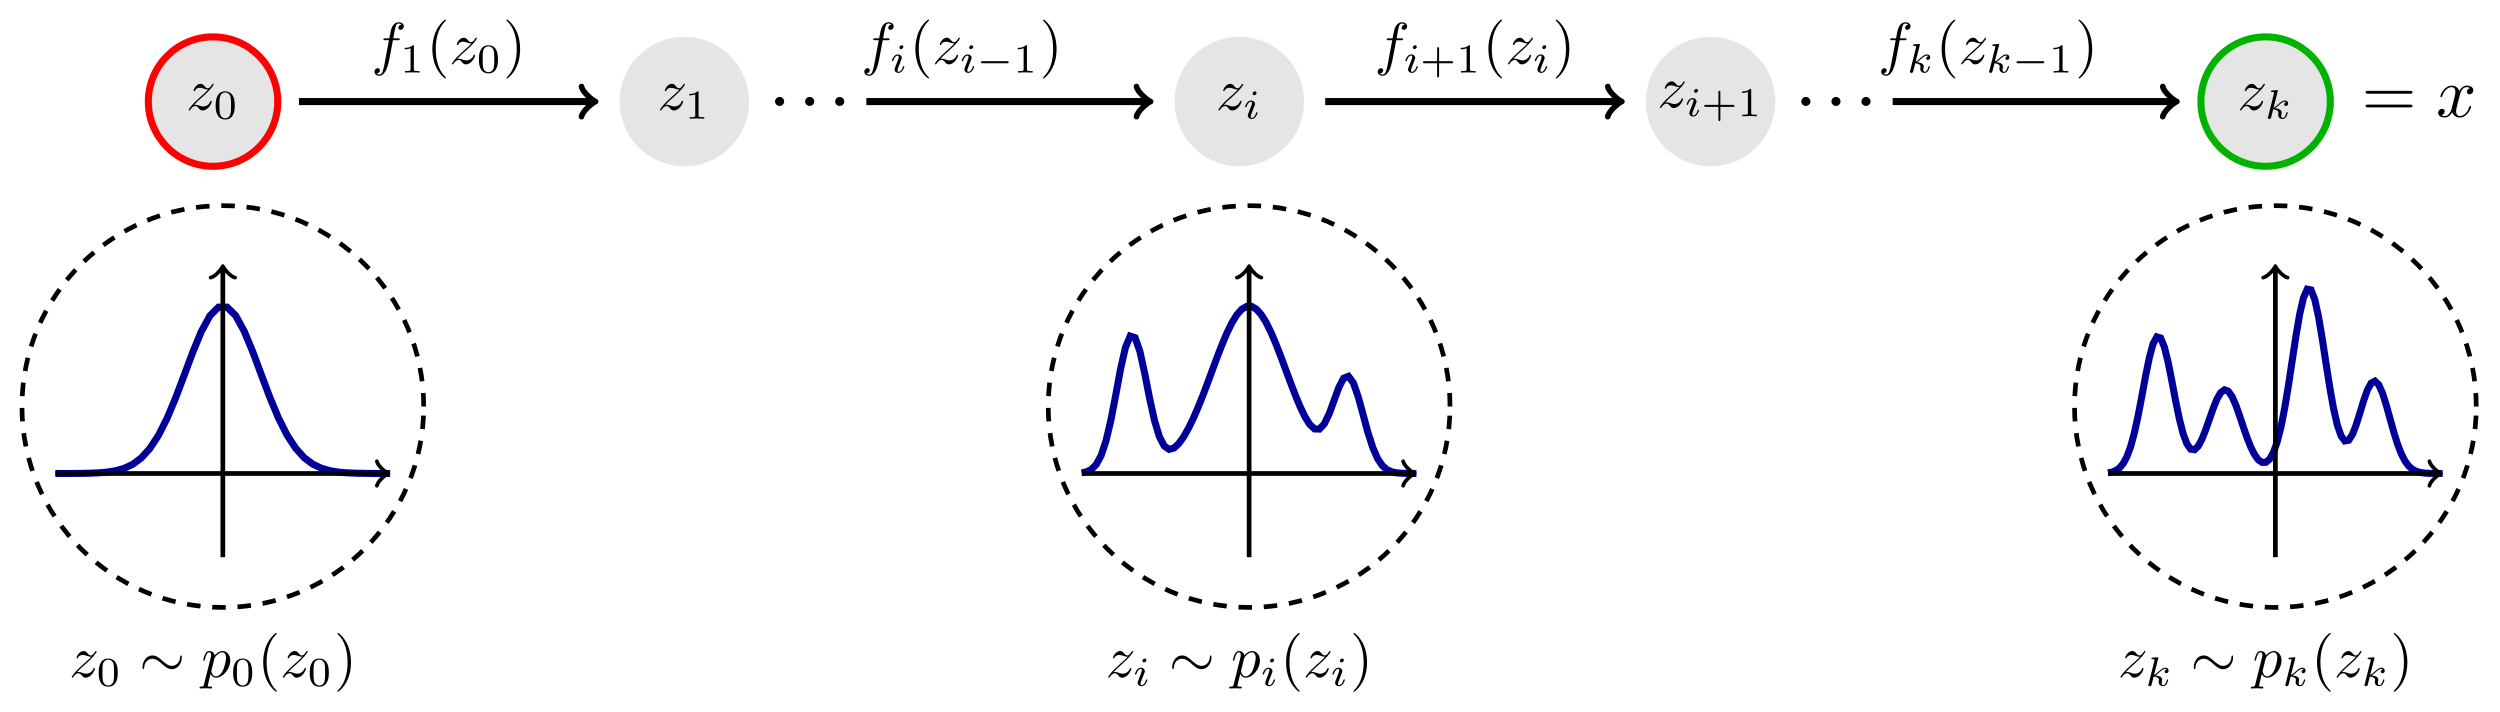
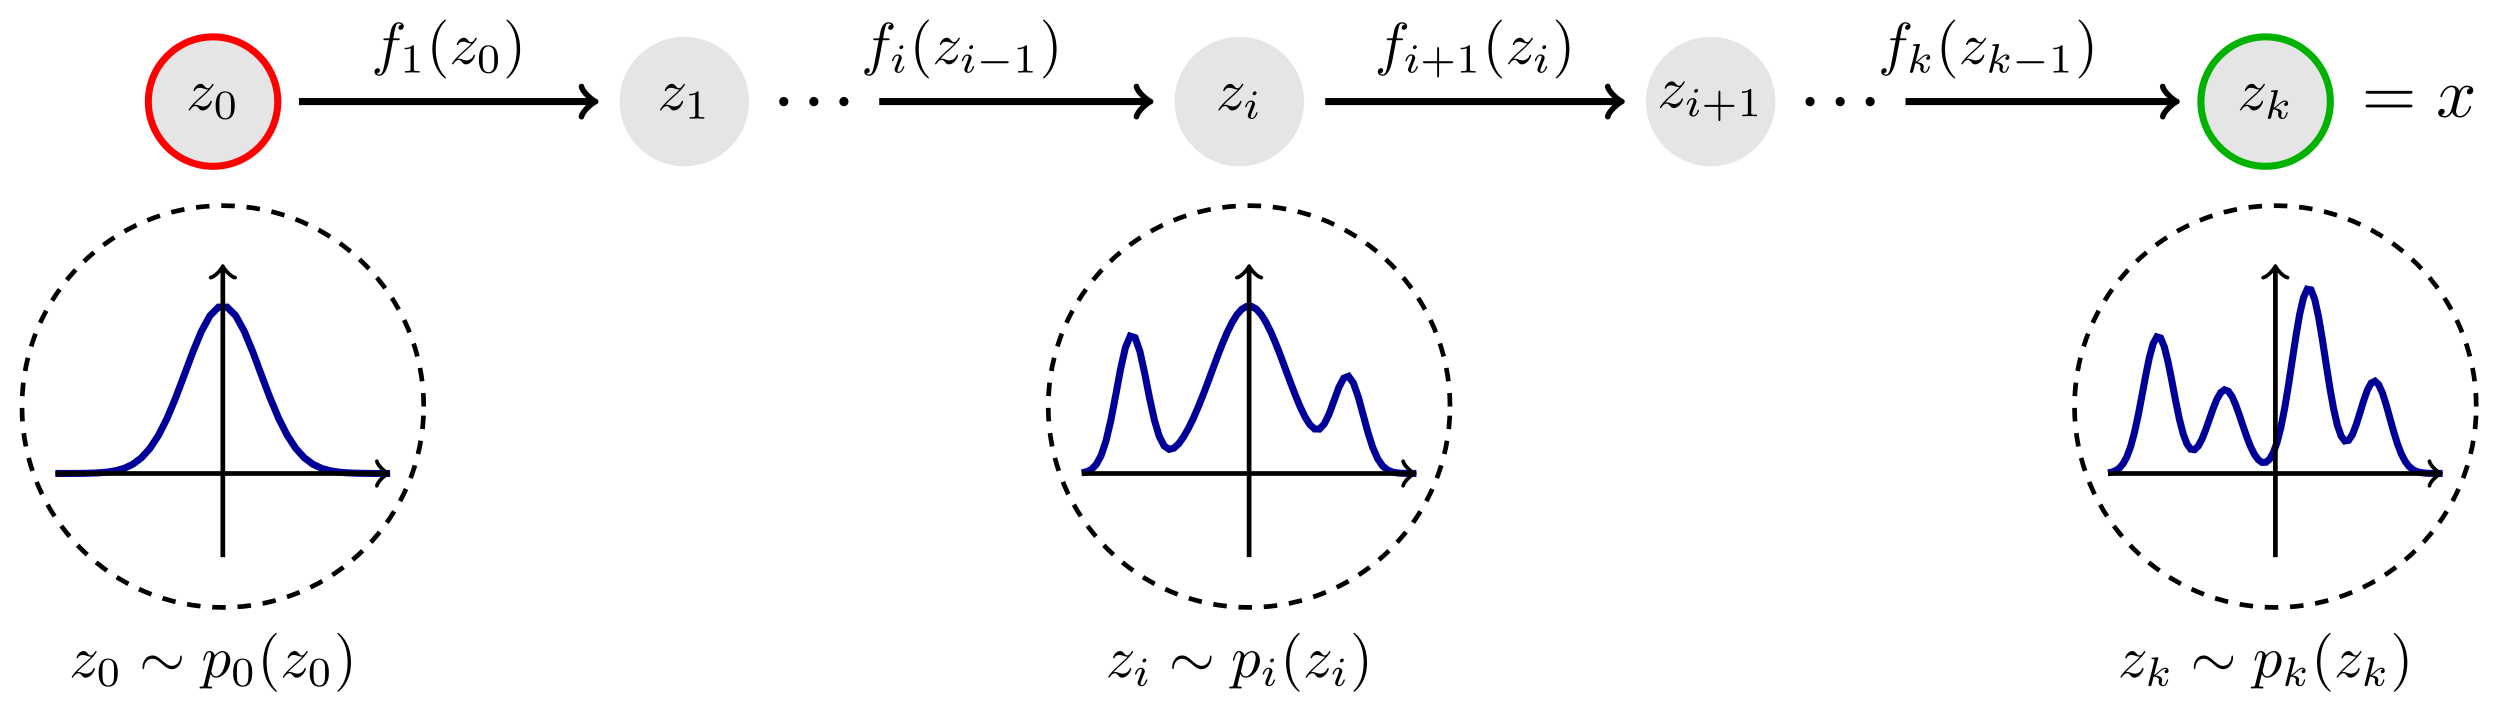
<svg xmlns="http://www.w3.org/2000/svg" xmlns:xlink="http://www.w3.org/1999/xlink" width="564.455" height="160.609" viewBox="0 0 423.341 120.457">
  <defs>
    <symbol overflow="visible" id="a">
      <path d="M1.328-.828c.531-.578.828-.828 1.188-1.14 0 0 .609-.532.968-.891.954-.922 1.172-1.407 1.172-1.454 0-.093-.093-.093-.11-.093-.077 0-.093.015-.155.11-.297.484-.5.64-.735.64-.25 0-.36-.156-.515-.328-.188-.22-.36-.422-.688-.422-.75 0-1.203.922-1.203 1.14 0 .047.031.11.11.11.093 0 .109-.047.14-.11.188-.468.766-.468.844-.468.203 0 .39.062.625.14.406.156.515.156.765.156-.359.422-1.187 1.141-1.375 1.297l-.906.844C.781-.625.422-.063.422.016c0 .093.11.093.125.093C.625.11.64.094.703-.016c.235-.359.531-.625.86-.625.218 0 .328.094.578.375.156.22.343.375.625.375 1 0 1.578-1.265 1.578-1.53 0-.048-.047-.11-.125-.11-.094 0-.11.062-.14.14-.235.641-.876.829-1.204.829-.188 0-.375-.063-.578-.125-.344-.125-.5-.172-.703-.172-.016 0-.172 0-.266.03zm0 0" />
    </symbol>
    <symbol overflow="visible" id="d">
-       <path d="M3.656-3.984h.86c.203 0 .296 0 .296-.204 0-.109-.093-.109-.265-.109h-.828l.203-1.14c.047-.204.187-.907.25-1.032.078-.187.25-.343.469-.343.03 0 .296 0 .484.187a.557.557 0 0 0-.547.531c0 .235.188.36.375.36.266 0 .547-.235.547-.61 0-.453-.453-.687-.86-.687-.343 0-.968.187-1.265 1.172-.063.203-.094.312-.328 1.562h-.688c-.203 0-.312 0-.312.188 0 .125.094.125.281.125h.656L2.25-.047c-.188.969-.36 1.875-.875 1.875-.047 0-.281 0-.484-.187.468-.032.562-.391.562-.532 0-.234-.187-.359-.375-.359-.266 0-.547.234-.547.61 0 .437.438.687.844.687.547 0 .953-.594 1.125-.969.328-.625.547-1.828.563-1.906zm0 0" />
+       <path d="M3.656-3.984h.86c.203 0 .296 0 .296-.204 0-.109-.093-.109-.265-.109h-.828l.203-1.14c.047-.204.187-.907.25-1.032.078-.187.25-.343.469-.343.03 0 .296 0 .484.187a.557.557 0 00-.547.531c0 .235.188.36.375.36.266 0 .547-.235.547-.61 0-.453-.453-.687-.86-.687-.343 0-.968.187-1.265 1.172-.063.203-.094.312-.328 1.562h-.688c-.203 0-.312 0-.312.188 0 .125.094.125.281.125h.656L2.25-.047c-.188.969-.36 1.875-.875 1.875-.047 0-.281 0-.484-.187.468-.032.562-.391.562-.532 0-.234-.187-.359-.375-.359-.266 0-.547.234-.547.61 0 .437.438.687.844.687.547 0 .953-.594 1.125-.969.328-.625.547-1.828.563-1.906zm0 0" />
    </symbol>
    <symbol overflow="visible" id="o">
      <path d="M.453 1.219c-.078.343-.11.406-.547.406-.11 0-.218 0-.218.188 0 .078.046.125.124.125.266 0 .563-.032.829-.032.343 0 .671.032 1 .032.046 0 .171 0 .171-.204 0-.109-.093-.109-.234-.109-.5 0-.5-.063-.5-.156 0-.125.422-1.75.484-2 .125.297.407.64.922.64 1.157 0 2.407-1.453 2.407-2.921 0-.938-.579-1.594-1.329-1.594-.5 0-.984.36-1.312.75-.094-.547-.531-.75-.89-.75-.47 0-.657.39-.735.562-.188.344-.313.938-.313.969 0 .11.094.11.11.11.11 0 .11-.016.172-.235.172-.703.375-1.188.734-1.188.172 0 .313.079.313.454 0 .234-.032.343-.079.515zm1.75-4.328c.063-.266.344-.547.516-.704.36-.296.64-.374.812-.374.39 0 .64.343.64.937 0 .594-.327 1.734-.515 2.11-.344.702-.812 1.03-1.187 1.03-.656 0-.781-.828-.781-.89 0-.016 0-.031.03-.156zm0 0" />
    </symbol>
    <symbol overflow="visible" id="b">
      <path d="M3.594-2.219c0-.765-.094-1.328-.406-1.812-.22-.313-.657-.594-1.204-.594C.36-4.625.36-2.719.36-2.219c0 .5 0 2.36 1.625 2.36 1.61 0 1.61-1.86 1.61-2.36zM1.984-.063c-.328 0-.75-.187-.89-.75C1-1.219 1-1.796 1-2.313c0-.515 0-1.046.094-1.421.156-.547.593-.704.89-.704.375 0 .735.235.86.641.11.375.125.875.125 1.485 0 .515 0 1.03-.094 1.468-.14.64-.61.781-.89.781zm0 0" />
    </symbol>
    <symbol overflow="visible" id="c">
      <path d="M2.328-4.438c0-.187 0-.187-.203-.187-.453.438-1.078.438-1.36.438v.25c.157 0 .626 0 1-.188v3.547c0 .234 0 .328-.687.328H.812V0c.125 0 .985-.031 1.235-.031.219 0 1.094.031 1.25.031v-.25H3.03c-.703 0-.703-.094-.703-.328zm0 0" />
    </symbol>
    <symbol overflow="visible" id="h">
      <path d="M3.219-1.578h2.14c.094 0 .25 0 .25-.156 0-.188-.156-.188-.25-.188H3.22v-2.14c0-.079 0-.25-.156-.25-.172 0-.172.156-.172.25v2.14H.75c-.094 0-.266 0-.266.172s.157.172.266.172h2.14v2.14c0 .094 0 .266.157.266.172 0 .172-.172.172-.265zm0 0" />
    </symbol>
    <symbol overflow="visible" id="e">
      <path d="M3.297 2.39c0-.03 0-.046-.172-.218C1.891.922 1.562-.968 1.562-2.5c0-1.734.375-3.469 1.61-4.703.125-.125.125-.14.125-.172 0-.078-.031-.11-.094-.11-.11 0-1 .688-1.594 1.954C1.11-4.438.984-3.328.984-2.5c0 .781.11 1.984.657 3.125C2.25 1.844 3.094 2.5 3.203 2.5c.063 0 .094-.031.094-.11zm0 0" />
    </symbol>
    <symbol overflow="visible" id="f">
-       <path d="M2.875-2.5c0-.766-.11-1.969-.656-3.11C1.625-6.827.766-7.483.672-7.483a.107.107 0 0 0-.11.109c0 .031 0 .047.188.234.984.985 1.547 2.563 1.547 4.641 0 1.719-.36 3.469-1.594 4.719-.14.125-.14.14-.14.172 0 .062.046.109.109.109.094 0 1-.688 1.578-1.953.516-1.094.625-2.203.625-3.047zm0 0" />
+       <path d="M2.875-2.5c0-.766-.11-1.969-.656-3.11C1.625-6.827.766-7.483.672-7.483a.107.107 0 00-.11.109c0 .031 0 .047.188.234.984.985 1.547 2.563 1.547 4.641 0 1.719-.36 3.469-1.594 4.719-.14.125-.14.14-.14.172 0 .062.046.109.109.109.094 0 1-.688 1.578-1.953.516-1.094.625-2.203.625-3.047zm0 0" />
    </symbol>
    <symbol overflow="visible" id="g">
-       <path d="M2.266-4.36a.276.276 0 0 0-.282-.265c-.187 0-.39.188-.39.39 0 .11.078.266.281.266.188 0 .39-.203.39-.39zM.844-.811C.813-.72.78-.641.78-.516c0 .329.266.579.656.579.688 0 1-.954 1-1.063 0-.094-.093-.094-.109-.094-.094 0-.11.047-.14.125-.157.563-.454.844-.735.844-.14 0-.172-.094-.172-.25s.047-.281.11-.438c.078-.187.156-.375.218-.562.063-.172.329-.797.344-.89A.5.5 0 0 0 2-2.486c0-.328-.281-.593-.656-.593C.64-3.078.328-2.125.328-2c0 .078.094.078.125.078.094 0 .094-.031.125-.11.172-.593.485-.843.735-.843.109 0 .171.047.171.234 0 .172-.03.266-.203.704zm0 0" />
+       <path d="M2.266-4.36a.276.276 0 00-.282-.265c-.187 0-.39.188-.39.39 0 .11.078.266.281.266.188 0 .39-.203.39-.39zM.844-.811C.813-.72.78-.641.78-.516c0 .329.266.579.656.579.688 0 1-.954 1-1.063 0-.094-.093-.094-.109-.094-.094 0-.11.047-.14.125-.157.563-.454.844-.735.844-.14 0-.172-.094-.172-.25s.047-.281.11-.438c.078-.187.156-.375.218-.562.063-.172.329-.797.344-.89A.5.5 0 002-2.486c0-.328-.281-.593-.656-.593C.64-3.078.328-2.125.328-2c0 .078.094.078.125.078.094 0 .094-.031.125-.11.172-.593.485-.843.735-.843.109 0 .171.047.171.234 0 .172-.03.266-.203.704zm0 0" />
    </symbol>
    <symbol overflow="visible" id="k">
-       <path d="M2.188-4.625c0-.016.015-.11.015-.11 0-.046-.015-.109-.11-.109-.14 0-.718.063-.89.078-.047 0-.156.016-.156.157 0 .093.11.093.187.093.329 0 .329.063.329.11s-.016.093-.016.156L.563-.312c-.047.124-.047.14-.047.156 0 .11.093.218.25.218.187 0 .265-.124.312-.28.016-.032.313-1.266.344-1.36.5.047.89.219.89.578 0 .031 0 .063-.015.14-.031.094-.031.141-.031.22 0 .484.406.703.75.703.671 0 .875-1.047.875-1.063 0-.094-.079-.094-.11-.094-.094 0-.11.047-.14.172-.079.297-.266.797-.61.797-.187 0-.25-.172-.25-.36 0-.124 0-.14.047-.312a.724.724 0 0 0 .031-.219c0-.625-.828-.718-1.125-.734.204-.125.454-.36.579-.469.359-.328.703-.656 1.093-.656.078 0 .172.016.235.094a.396.396 0 0 0-.36.39c0 .141.11.25.266.25.203 0 .406-.156.406-.437a.5.5 0 0 0-.531-.5c-.406 0-.766.297-1.125.625-.297.265-.516.484-.813.61zm0 0" />
+       <path d="M2.188-4.625c0-.016.015-.11.015-.11 0-.046-.015-.109-.11-.109-.14 0-.718.063-.89.078-.047 0-.156.016-.156.157 0 .093.11.093.187.093.329 0 .329.063.329.11s-.016.093-.016.156L.563-.312c-.047.124-.047.14-.047.156 0 .11.093.218.25.218.187 0 .265-.124.312-.28.016-.032.313-1.266.344-1.36.5.047.89.219.89.578 0 .031 0 .063-.015.14-.031.094-.031.141-.031.22 0 .484.406.703.75.703.671 0 .875-1.047.875-1.063 0-.094-.079-.094-.11-.094-.094 0-.11.047-.14.172-.079.297-.266.797-.61.797-.187 0-.25-.172-.25-.36 0-.124 0-.14.047-.312a.724.724 0 00.031-.219c0-.625-.828-.718-1.125-.734.204-.125.454-.36.579-.469.359-.328.703-.656 1.093-.656.078 0 .172.016.235.094a.396.396 0 00-.36.39c0 .141.11.25.266.25.203 0 .406-.156.406-.437a.5.5 0 00-.531-.5c-.406 0-.766.297-1.125.625-.297.265-.516.484-.813.61zm0 0" />
    </symbol>
    <symbol overflow="visible" id="i">
-       <path d="M2.36-.781a.784.784 0 0 0-.782-.781.78.78 0 0 0-.766.78.774.774 0 0 0 1.547 0zm0 0" />
+       <path d="M2.36-.781a.784.784 0 00-.782-.781.78.78 0 00-.766.78.774.774 0 101.547 0zm0 0" />
    </symbol>
    <symbol overflow="visible" id="j">
      <path d="M5.188-1.578c.109 0 .28 0 .28-.156 0-.188-.171-.188-.28-.188H1.03c-.11 0-.281 0-.281.172s.156.172.281.172zm0 0" />
    </symbol>
    <symbol overflow="visible" id="l">
      <path d="M8.219-3.906c.172 0 .406 0 .406-.235 0-.25-.234-.25-.406-.25H1.063c-.172 0-.391 0-.391.25 0 .235.219.235.406.235zm0 2.312c.172 0 .406 0 .406-.234s-.234-.234-.406-.234h-7.14c-.188 0-.407 0-.407.234s.219.234.39.234zm0 0" />
    </symbol>
    <symbol overflow="visible" id="m">
-       <path d="M4-3.61c.063-.312.344-1.406 1.172-1.406.062 0 .344 0 .594.157a.678.678 0 0 0-.563.64c0 .188.125.422.453.422.266 0 .64-.219.64-.703 0-.61-.702-.781-1.109-.781-.687 0-1.109.625-1.25.906-.296-.781-.953-.906-1.296-.906-1.235 0-1.922 1.547-1.922 1.843 0 .11.125.11.14.11.094 0 .125-.016.157-.125.406-1.266 1.203-1.563 1.609-1.563.219 0 .64.11.64.797 0 .375-.203 1.172-.64 2.844-.203.734-.61 1.25-1.14 1.25-.079 0-.344 0-.594-.156.296-.063.562-.313.562-.656 0-.313-.266-.407-.453-.407-.36 0-.656.297-.656.688 0 .547.594.781 1.125.781.797 0 1.218-.828 1.25-.906.156.453.578.906 1.297.906 1.234 0 1.906-1.531 1.906-1.828 0-.125-.094-.125-.14-.125-.11 0-.126.047-.157.125C5.235-.422 4.422-.125 4.047-.125c-.469 0-.672-.39-.672-.797 0-.265.078-.531.203-1.047zm0 0" />
+       <path d="M4-3.61c.063-.312.344-1.406 1.172-1.406.062 0 .344 0 .594.157a.678.678 0 00-.563.64c0 .188.125.422.453.422.266 0 .64-.219.64-.703 0-.61-.702-.781-1.109-.781-.687 0-1.109.625-1.25.906-.296-.781-.953-.906-1.296-.906-1.235 0-1.922 1.547-1.922 1.843 0 .11.125.11.14.11.094 0 .125-.016.157-.125.406-1.266 1.203-1.563 1.609-1.563.219 0 .64.11.64.797 0 .375-.203 1.172-.64 2.844-.203.734-.61 1.25-1.14 1.25-.079 0-.344 0-.594-.156.296-.063.562-.313.562-.656 0-.313-.266-.407-.453-.407-.36 0-.656.297-.656.688 0 .547.594.781 1.125.781.797 0 1.218-.828 1.25-.906.156.453.578.906 1.297.906 1.234 0 1.906-1.531 1.906-1.828 0-.125-.094-.125-.14-.125-.11 0-.126.047-.157.125C5.235-.422 4.422-.125 4.047-.125c-.469 0-.672-.39-.672-.797 0-.265.078-.531.203-1.047zm0 0" />
    </symbol>
    <symbol overflow="visible" id="n">
      <path d="M7.203-3.328c0-.219-.062-.328-.14-.328-.047 0-.141.078-.141.265-.047.954-.703 1.5-1.406 1.5-.625 0-1.094-.421-1.594-.843-.5-.47-1.016-.922-1.703-.922-1.078 0-1.672 1.094-1.672 2 0 .328.125.328.14.328.11 0 .141-.203.141-.234.047-1.094.781-1.532 1.39-1.532.626 0 1.11.422 1.595.844.515.469 1.03.922 1.703.922 1.093 0 1.687-1.094 1.687-2zm0 0" />
    </symbol>
    <clipPath id="p">
      <path d="M340 23h83.34v92H340zm0 0" />
    </clipPath>
    <clipPath id="q">
      <path d="M340 32h83.34v66H340zm0 0" />
    </clipPath>
  </defs>
-   <path d="M47.035 17.2c0-6.052-4.906-10.958-10.96-10.958-6.052 0-10.958 4.906-10.958 10.957 0 6.055 4.906 10.961 10.957 10.961 6.055 0 10.961-4.906 10.961-10.96zm0 0" fill="rgb(89.999%,89.999%,89.999%)" stroke-width="1.196" stroke="rgb(100%,0%,0%)" stroke-miterlimit="10" />
-   <use xlink:href="#a" x="31.523" y="18.599" fill="rgb(0%,0%,0%)" />
-   <use xlink:href="#b" x="36.157" y="20.093" fill="rgb(0%,0%,0%)" />
-   <path d="M126.84 17.2c0-6.052-4.906-10.958-10.957-10.958-6.055 0-10.961 4.906-10.961 10.957 0 6.055 4.906 10.961 10.96 10.961 6.052 0 10.958-4.906 10.958-10.96zm0 0" fill="rgb(89.999%,89.999%,89.999%)" />
-   <use xlink:href="#a" x="111.33" y="18.599" fill="rgb(0%,0%,0%)" />
-   <use xlink:href="#c" x="115.963" y="20.093" fill="rgb(0%,0%,0%)" />
-   <path d="M50.621 17.2h49.758" fill="none" stroke-width="1.196" stroke="rgb(0%,0%,0%)" stroke-miterlimit="10" />
-   <path d="M98.469 14.652c.156.953 1.91 2.391 2.39 2.547-.48.16-2.234 1.598-2.39 2.551" fill="none" stroke-width="0.956" stroke-linecap="round" stroke-linejoin="round" stroke="rgb(0%,0%,0%)" stroke-miterlimit="10" />
-   <use xlink:href="#d" x="62.879" y="10.792" fill="rgb(0%,0%,0%)" />
-   <use xlink:href="#c" x="67.756" y="12.287" fill="rgb(0%,0%,0%)" />
-   <use xlink:href="#e" x="72.226" y="10.792" fill="rgb(0%,0%,0%)" />
-   <use xlink:href="#a" x="76.1" y="10.792" fill="rgb(0%,0%,0%)" />
-   <use xlink:href="#b" x="80.733" y="12.287" fill="rgb(0%,0%,0%)" />
-   <use xlink:href="#f" x="85.202" y="10.792" fill="rgb(0%,0%,0%)" />
-   <path d="M220.82 17.2c0-6.052-4.906-10.958-10.957-10.958-6.054 0-10.96 4.906-10.96 10.957 0 6.055 4.906 10.961 10.96 10.961 6.051 0 10.957-4.906 10.957-10.96zm0 0" fill="rgb(89.999%,89.999%,89.999%)" />
-   <use xlink:href="#a" x="205.885" y="18.599" fill="rgb(0%,0%,0%)" />
-   <use xlink:href="#g" x="210.518" y="20.093" fill="rgb(0%,0%,0%)" />
-   <path d="M300.629 17.2c0-6.052-4.906-10.958-10.957-10.958-6.055 0-10.961 4.906-10.961 10.957 0 6.055 4.906 10.961 10.96 10.961 6.052 0 10.958-4.906 10.958-10.96zm0 0" fill="rgb(89.999%,89.999%,89.999%)" />
-   <use xlink:href="#a" x="280.648" y="18.184" fill="rgb(0%,0%,0%)" />
-   <use xlink:href="#g" x="285.281" y="19.678" fill="rgb(0%,0%,0%)" />
-   <g fill="rgb(0%,0%,0%)">
-     <use xlink:href="#h" x="288.1" y="19.678" />
-     <use xlink:href="#c" x="294.216" y="19.678" />
-   </g>
-   <path d="M224.406 17.2h49.762" fill="none" stroke-width="1.196" stroke="rgb(0%,0%,0%)" stroke-miterlimit="10" />
-   <path d="M272.254 14.652c.16.953 1.914 2.391 2.39 2.547-.476.16-2.23 1.598-2.39 2.551" fill="none" stroke-width="0.956" stroke-linecap="round" stroke-linejoin="round" stroke="rgb(0%,0%,0%)" stroke-miterlimit="10" />
-   <use xlink:href="#d" x="232.773" y="10.792" fill="rgb(0%,0%,0%)" />
-   <use xlink:href="#g" x="237.651" y="12.287" fill="rgb(0%,0%,0%)" />
-   <g fill="rgb(0%,0%,0%)">
-     <use xlink:href="#h" x="240.469" y="12.287" />
-     <use xlink:href="#c" x="246.585" y="12.287" />
-   </g>
-   <use xlink:href="#e" x="251.055" y="10.792" fill="rgb(0%,0%,0%)" />
-   <use xlink:href="#a" x="254.929" y="10.792" fill="rgb(0%,0%,0%)" />
-   <use xlink:href="#g" x="259.562" y="12.287" fill="rgb(0%,0%,0%)" />
-   <use xlink:href="#f" x="262.879" y="10.792" fill="rgb(0%,0%,0%)" />
-   <path d="M130.43 17.2h63.93" fill="none" stroke-width="1.196" stroke="rgb(0%,0%,0%)" stroke-miterlimit="10" />
-   <path d="M192.45 14.652c.16.953 1.91 2.391 2.39 2.547-.48.16-2.23 1.598-2.39 2.551" fill="none" stroke-width="0.956" stroke-linecap="round" stroke-linejoin="round" stroke="rgb(0%,0%,0%)" stroke-miterlimit="10" />
-   <path d="M129.434 18.973h17.27V15.43h-17.27zm0 0" fill="rgb(100%,100%,100%)" />
-   <use xlink:href="#i" x="130.429" y="17.976" fill="rgb(0%,0%,0%)" />
-   <use xlink:href="#i" x="135.524" y="17.976" fill="rgb(0%,0%,0%)" />
-   <use xlink:href="#i" x="140.609" y="17.976" fill="rgb(0%,0%,0%)" />
-   <use xlink:href="#d" x="145.825" y="10.792" fill="rgb(0%,0%,0%)" />
-   <use xlink:href="#g" x="150.703" y="12.287" fill="rgb(0%,0%,0%)" />
-   <use xlink:href="#e" x="154.019" y="10.792" fill="rgb(0%,0%,0%)" />
-   <use xlink:href="#a" x="157.894" y="10.792" fill="rgb(0%,0%,0%)" />
-   <use xlink:href="#g" x="162.527" y="12.287" fill="rgb(0%,0%,0%)" />
-   <use xlink:href="#j" x="165.346" y="12.287" fill="rgb(0%,0%,0%)" />
-   <use xlink:href="#c" x="171.572" y="12.287" fill="rgb(0%,0%,0%)" />
-   <use xlink:href="#f" x="176.042" y="10.792" fill="rgb(0%,0%,0%)" />
-   <path d="M394.61 17.2c0-6.052-4.907-10.958-10.958-10.958-6.054 0-10.96 4.906-10.96 10.957 0 6.055 4.906 10.961 10.96 10.961 6.051 0 10.957-4.906 10.957-10.96zm0 0" fill="rgb(89.999%,89.999%,89.999%)" stroke-width="1.196" stroke="rgb(0%,70%,0%)" stroke-miterlimit="10" />
-   <use xlink:href="#a" x="378.878" y="18.599" fill="rgb(0%,0%,0%)" />
-   <use xlink:href="#k" x="383.512" y="20.093" fill="rgb(0%,0%,0%)" />
-   <path d="M304.215 17.2h63.933" fill="none" stroke-width="1.196" stroke="rgb(0%,0%,0%)" stroke-miterlimit="10" />
-   <path d="M366.234 14.652c.16.953 1.914 2.391 2.395 2.547-.48.16-2.234 1.598-2.395 2.551" fill="none" stroke-width="0.956" stroke-linecap="round" stroke-linejoin="round" stroke="rgb(0%,0%,0%)" stroke-miterlimit="10" />
-   <path d="M303.223 18.973h17.27V15.43h-17.27zm0 0" fill="rgb(100%,100%,100%)" />
-   <use xlink:href="#i" x="304.215" y="17.976" fill="rgb(0%,0%,0%)" />
-   <use xlink:href="#i" x="309.31" y="17.976" fill="rgb(0%,0%,0%)" />
-   <use xlink:href="#i" x="314.395" y="17.976" fill="rgb(0%,0%,0%)" />
-   <use xlink:href="#d" x="318.026" y="10.792" fill="rgb(0%,0%,0%)" />
-   <use xlink:href="#k" x="322.903" y="12.287" fill="rgb(0%,0%,0%)" />
-   <use xlink:href="#e" x="327.805" y="10.792" fill="rgb(0%,0%,0%)" />
-   <use xlink:href="#a" x="331.679" y="10.792" fill="rgb(0%,0%,0%)" />
-   <use xlink:href="#k" x="336.313" y="12.287" fill="rgb(0%,0%,0%)" />
-   <use xlink:href="#j" x="340.716" y="12.287" fill="rgb(0%,0%,0%)" />
-   <use xlink:href="#c" x="346.943" y="12.287" fill="rgb(0%,0%,0%)" />
-   <use xlink:href="#f" x="351.412" y="10.792" fill="rgb(0%,0%,0%)" />
-   <use xlink:href="#l" x="399.904" y="19.775" fill="rgb(0%,0%,0%)" />
-   <use xlink:href="#m" x="412.524" y="19.775" fill="rgb(0%,0%,0%)" />
-   <path d="M71.75 68.84c0-18.785-15.227-34.016-34.016-34.016-18.785 0-34.015 15.23-34.015 34.016 0 18.789 15.23 34.02 34.015 34.02 18.79 0 34.016-15.231 34.016-34.02zm0 0" fill="none" stroke-width="0.797" stroke="rgb(0%,0%,0%)" stroke-dasharray="2.291,1.993" stroke-miterlimit="10" />
-   <path d="M9.387 80.18h1.453l1.453-.008 1.457-.012 1.453-.031 1.453-.063 1.453-.12 1.453-.231 1.454-.406 1.453-.684 1.453-1.082 1.453-1.598 1.453-2.215 1.453-2.87 1.453-3.465 1.453-3.848 1.454-3.895 1.453-3.515 1.453-2.672L37 52.012l1.453-.004 1.453 1.437 1.457 2.66 1.453 3.508 1.454 3.899 1.453 3.847 1.453 3.47 1.453 2.874 1.453 2.223 1.453 1.605 1.453 1.082 1.453.688 1.454.41 1.453.234 1.453.121 1.453.063 1.453.027 1.453.016 2.906.008" fill="none" stroke-width="1.196" stroke="rgb(0%,0%,59.999%)" stroke-miterlimit="10" />
-   <path d="M9.387 80.18h55.988" fill="none" stroke-width="0.797" stroke="rgb(0%,0%,0%)" stroke-miterlimit="10" />
-   <path d="M63.82 78.11c.13.777 1.555 1.94 1.942 2.07-.387.129-1.813 1.297-1.942 2.074" fill="none" stroke-width="0.638" stroke-linecap="round" stroke-linejoin="round" stroke="rgb(0%,0%,0%)" stroke-miterlimit="10" />
-   <path d="M37.734 94.352V45.453" fill="none" stroke-width="0.797" stroke="rgb(0%,0%,0%)" stroke-miterlimit="10" />
-   <path d="M35.664 47.008c.777-.13 1.941-1.555 2.07-1.942.13.387 1.297 1.813 2.075 1.942" fill="none" stroke-width="0.638" stroke-linecap="round" stroke-linejoin="round" stroke="rgb(0%,0%,0%)" stroke-miterlimit="10" />
-   <use xlink:href="#a" x="11.715" y="114.646" fill="rgb(0%,0%,0%)" />
-   <use xlink:href="#b" x="16.348" y="116.14" fill="rgb(0%,0%,0%)" />
-   <use xlink:href="#n" x="23.585" y="114.646" fill="rgb(0%,0%,0%)" />
-   <use xlink:href="#o" x="34.101" y="114.646" fill="rgb(0%,0%,0%)" />
-   <use xlink:href="#b" x="39.114" y="116.14" fill="rgb(0%,0%,0%)" />
-   <use xlink:href="#e" x="43.583" y="114.646" fill="rgb(0%,0%,0%)" />
-   <use xlink:href="#a" x="47.457" y="114.646" fill="rgb(0%,0%,0%)" />
-   <use xlink:href="#b" x="52.09" y="116.14" fill="rgb(0%,0%,0%)" />
-   <use xlink:href="#f" x="56.56" y="114.646" fill="rgb(0%,0%,0%)" />
-   <path d="M245.54 68.84c0-18.785-15.231-34.016-34.02-34.016-18.786 0-34.016 15.23-34.016 34.016 0 18.789 15.23 34.02 34.016 34.02 18.789 0 34.02-15.231 34.02-34.02zm0 0" fill="none" stroke-width="0.797" stroke="rgb(0%,0%,0%)" stroke-dasharray="2.291,1.993" stroke-miterlimit="10" />
-   <path d="M183.176 80.074l.82-.176.82-.41.82-.836.825-1.52.82-2.456.82-3.465.825-4.262.82-4.422.82-3.648.82-1.969.825.27.82 2.347.82 3.754.82 4.184.825 3.734.82 2.727.82 1.586.825.578.82-.207.82-.758.82-1.145.825-1.445.82-1.683.82-1.887.821-2.05.824-2.173.82-2.219.82-2.207.825-2.109.82-1.93.82-1.664.821-1.328.824-.926.82-.472.82-.004.825.469.82.91.82 1.316.821 1.66.824 1.926.82 2.106.82 2.207.821 2.21.824 2.145.82 1.984.821 1.723.824 1.332.82.766.82.023.821-.86.824-1.69 1.641-4.493.82-1.57.825-.328.82 1.117.82 2.34.824 3.008.82 3.03.821 2.563.82 1.883.825 1.211.82.692.82.351.824.16.82.067.821.023.82.016h.825" fill="none" stroke-width="1.196" stroke="rgb(0%,0%,59.999%)" stroke-miterlimit="10" />
-   <path d="M183.176 80.18h55.984" fill="none" stroke-width="0.797" stroke="rgb(0%,0%,0%)" stroke-miterlimit="10" />
-   <path d="M237.605 78.11c.13.777 1.555 1.94 1.946 2.07-.39.129-1.817 1.297-1.946 2.074" fill="none" stroke-width="0.638" stroke-linecap="round" stroke-linejoin="round" stroke="rgb(0%,0%,0%)" stroke-miterlimit="10" />
-   <path d="M211.52 94.352V45.453" fill="none" stroke-width="0.797" stroke="rgb(0%,0%,0%)" stroke-miterlimit="10" />
-   <path d="M209.45 47.008c.777-.13 1.94-1.555 2.07-1.942.132.387 1.296 1.813 2.074 1.942" fill="none" stroke-width="0.638" stroke-linecap="round" stroke-linejoin="round" stroke="rgb(0%,0%,0%)" stroke-miterlimit="10" />
-   <use xlink:href="#a" x="187.23" y="114.646" fill="rgb(0%,0%,0%)" />
-   <use xlink:href="#g" x="191.863" y="116.14" fill="rgb(0%,0%,0%)" />
-   <use xlink:href="#n" x="197.947" y="114.646" fill="rgb(0%,0%,0%)" />
-   <use xlink:href="#o" x="208.463" y="114.646" fill="rgb(0%,0%,0%)" />
-   <use xlink:href="#g" x="213.475" y="116.14" fill="rgb(0%,0%,0%)" />
-   <use xlink:href="#e" x="216.792" y="114.646" fill="rgb(0%,0%,0%)" />
-   <use xlink:href="#a" x="220.667" y="114.646" fill="rgb(0%,0%,0%)" />
-   <use xlink:href="#g" x="225.3" y="116.14" fill="rgb(0%,0%,0%)" />
-   <use xlink:href="#f" x="228.617" y="114.646" fill="rgb(0%,0%,0%)" />
+   <path d="M47.035 17.2c0-6.052-4.906-10.958-10.96-10.958-6.052 0-10.958 4.906-10.958 10.957 0 6.055 4.906 10.961 10.957 10.961 6.055 0 10.961-4.906 10.961-10.96zm0 0" fill="#e5e5e5" stroke-width="1.196" stroke="red" stroke-miterlimit="10" />
+   <use xlink:href="#a" x="31.523" y="18.599" />
+   <use xlink:href="#b" x="36.157" y="20.093" />
+   <path d="M126.84 17.2c0-6.052-4.906-10.958-10.957-10.958-6.055 0-10.961 4.906-10.961 10.957 0 6.055 4.906 10.961 10.96 10.961 6.052 0 10.958-4.906 10.958-10.96zm0 0" fill="#e5e5e5" />
+   <use xlink:href="#a" x="111.33" y="18.599" />
+   <use xlink:href="#c" x="115.963" y="20.093" />
+   <path d="M50.621 17.2h49.758" fill="none" stroke-width="1.196" stroke="#000" stroke-miterlimit="10" />
+   <path d="M98.469 14.652c.156.953 1.91 2.391 2.39 2.547-.48.16-2.234 1.598-2.39 2.551" fill="none" stroke-width=".956" stroke-linecap="round" stroke-linejoin="round" stroke="#000" stroke-miterlimit="10" />
+   <use xlink:href="#d" x="62.879" y="10.792" />
+   <use xlink:href="#c" x="67.756" y="12.287" />
+   <use xlink:href="#e" x="72.226" y="10.792" />
+   <use xlink:href="#a" x="76.1" y="10.792" />
+   <use xlink:href="#b" x="80.733" y="12.287" />
+   <use xlink:href="#f" x="85.202" y="10.792" />
+   <path d="M220.82 17.2c0-6.052-4.906-10.958-10.957-10.958-6.054 0-10.96 4.906-10.96 10.957 0 6.055 4.906 10.961 10.96 10.961 6.051 0 10.957-4.906 10.957-10.96zm0 0" fill="#e5e5e5" />
+   <use xlink:href="#a" x="205.885" y="18.599" />
+   <use xlink:href="#g" x="210.518" y="20.093" />
+   <path d="M300.629 17.2c0-6.052-4.906-10.958-10.957-10.958-6.055 0-10.961 4.906-10.961 10.957 0 6.055 4.906 10.961 10.96 10.961 6.052 0 10.958-4.906 10.958-10.96zm0 0" fill="#e5e5e5" />
+   <use xlink:href="#a" x="280.648" y="18.184" />
+   <use xlink:href="#g" x="285.281" y="19.678" />
+   <use xlink:href="#h" x="288.1" y="19.678" />
+   <use xlink:href="#c" x="294.216" y="19.678" />
+   <path d="M224.406 17.2h49.762" fill="none" stroke-width="1.196" stroke="#000" stroke-miterlimit="10" />
+   <path d="M272.254 14.652c.16.953 1.914 2.391 2.39 2.547-.476.16-2.23 1.598-2.39 2.551" fill="none" stroke-width=".956" stroke-linecap="round" stroke-linejoin="round" stroke="#000" stroke-miterlimit="10" />
+   <use xlink:href="#d" x="232.773" y="10.792" />
+   <use xlink:href="#g" x="237.651" y="12.287" />
+   <use xlink:href="#h" x="240.469" y="12.287" />
+   <use xlink:href="#c" x="246.585" y="12.287" />
+   <use xlink:href="#e" x="251.055" y="10.792" />
+   <use xlink:href="#a" x="254.929" y="10.792" />
+   <use xlink:href="#g" x="259.562" y="12.287" />
+   <use xlink:href="#f" x="262.879" y="10.792" />
+   <path d="M148.887 17.2h45.472" fill="none" stroke-width="1.196" stroke="#000" stroke-miterlimit="10" />
+   <path d="M192.45 14.652c.16.953 1.91 2.391 2.39 2.547-.48.16-2.23 1.598-2.39 2.551" fill="none" stroke-width=".956" stroke-linecap="round" stroke-linejoin="round" stroke="#000" stroke-miterlimit="10" />
+   <use xlink:href="#i" x="131.138" y="17.976" />
+   <use xlink:href="#i" x="136.233" y="17.976" />
+   <use xlink:href="#i" x="141.318" y="17.976" />
+   <use xlink:href="#d" x="145.825" y="10.792" />
+   <use xlink:href="#g" x="150.703" y="12.287" />
+   <use xlink:href="#e" x="154.019" y="10.792" />
+   <use xlink:href="#a" x="157.894" y="10.792" />
+   <use xlink:href="#g" x="162.527" y="12.287" />
+   <use xlink:href="#j" x="165.346" y="12.287" />
+   <use xlink:href="#c" x="171.572" y="12.287" />
+   <use xlink:href="#f" x="176.042" y="10.792" />
+   <path d="M394.61 17.2c0-6.052-4.907-10.958-10.958-10.958-6.054 0-10.96 4.906-10.96 10.957 0 6.055 4.906 10.961 10.96 10.961 6.051 0 10.957-4.906 10.957-10.96zm0 0" fill="#e5e5e5" stroke-width="1.196" stroke="#00b200" stroke-miterlimit="10" />
+   <use xlink:href="#a" x="378.878" y="18.599" />
+   <use xlink:href="#k" x="383.512" y="20.093" />
+   <path d="M322.676 17.2h45.472" fill="none" stroke-width="1.196" stroke="#000" stroke-miterlimit="10" />
+   <path d="M366.234 14.652c.16.953 1.914 2.391 2.395 2.547-.48.16-2.234 1.598-2.395 2.551" fill="none" stroke-width=".956" stroke-linecap="round" stroke-linejoin="round" stroke="#000" stroke-miterlimit="10" />
+   <use xlink:href="#i" x="304.924" y="17.976" />
+   <use xlink:href="#i" x="310.019" y="17.976" />
+   <use xlink:href="#i" x="315.104" y="17.976" />
+   <use xlink:href="#d" x="318.026" y="10.792" />
+   <use xlink:href="#k" x="322.903" y="12.287" />
+   <use xlink:href="#e" x="327.805" y="10.792" />
+   <use xlink:href="#a" x="331.679" y="10.792" />
+   <use xlink:href="#k" x="336.313" y="12.287" />
+   <use xlink:href="#j" x="340.716" y="12.287" />
+   <use xlink:href="#c" x="346.943" y="12.287" />
+   <use xlink:href="#f" x="351.412" y="10.792" />
+   <use xlink:href="#l" x="399.904" y="19.775" />
+   <use xlink:href="#m" x="412.524" y="19.775" />
+   <path d="M71.75 68.84c0-18.785-15.227-34.016-34.016-34.016-18.785 0-34.015 15.23-34.015 34.016 0 18.789 15.23 34.02 34.015 34.02 18.79 0 34.016-15.231 34.016-34.02zm0 0" fill="none" stroke-width=".797" stroke="#000" stroke-dasharray="2.291,1.993" stroke-miterlimit="10" />
+   <path d="M9.387 80.18h1.453l1.453-.008 1.457-.012 1.453-.031 1.453-.063 1.453-.12 1.453-.231 1.454-.406 1.453-.684 1.453-1.082 1.453-1.598 1.453-2.215 1.453-2.87 1.453-3.465 1.453-3.848 1.454-3.895 1.453-3.515 1.453-2.672L37 52.012l1.453-.004 1.453 1.437 1.457 2.66 1.453 3.508 1.454 3.899 1.453 3.847 1.453 3.47 1.453 2.874 1.453 2.223 1.453 1.605 1.453 1.082 1.453.688 1.454.41 1.453.234 1.453.121 1.453.063 1.453.027 1.453.016 2.906.008" fill="none" stroke-width="1.196" stroke="#009" stroke-miterlimit="10" />
+   <path d="M9.387 80.18h55.988" fill="none" stroke-width=".797" stroke="#000" stroke-miterlimit="10" />
+   <path d="M63.82 78.11c.13.777 1.555 1.94 1.942 2.07-.387.129-1.813 1.297-1.942 2.074" fill="none" stroke-width=".638" stroke-linecap="round" stroke-linejoin="round" stroke="#000" stroke-miterlimit="10" />
+   <path d="M37.734 94.352V45.453" fill="none" stroke-width=".797" stroke="#000" stroke-miterlimit="10" />
+   <path d="M35.664 47.008c.777-.13 1.941-1.555 2.07-1.942.13.387 1.297 1.813 2.075 1.942" fill="none" stroke-width=".638" stroke-linecap="round" stroke-linejoin="round" stroke="#000" stroke-miterlimit="10" />
+   <use xlink:href="#a" x="11.715" y="114.646" />
+   <use xlink:href="#b" x="16.348" y="116.14" />
+   <use xlink:href="#n" x="23.585" y="114.646" />
+   <use xlink:href="#o" x="34.101" y="114.646" />
+   <use xlink:href="#b" x="39.114" y="116.14" />
+   <use xlink:href="#e" x="43.583" y="114.646" />
+   <use xlink:href="#a" x="47.457" y="114.646" />
+   <use xlink:href="#b" x="52.09" y="116.14" />
+   <use xlink:href="#f" x="56.56" y="114.646" />
+   <path d="M245.54 68.84c0-18.785-15.231-34.016-34.02-34.016-18.786 0-34.016 15.23-34.016 34.016 0 18.789 15.23 34.02 34.016 34.02 18.789 0 34.02-15.231 34.02-34.02zm0 0" fill="none" stroke-width=".797" stroke="#000" stroke-dasharray="2.291,1.993" stroke-miterlimit="10" />
+   <path d="M183.176 80.074l.82-.176.82-.41.82-.836.825-1.52.82-2.456.82-3.465.825-4.262.82-4.422.82-3.648.82-1.969.825.27.82 2.347.82 3.754.82 4.184.825 3.734.82 2.727.82 1.586.825.578.82-.207.82-.758.82-1.145.825-1.445.82-1.683.82-1.887.821-2.05.824-2.173.82-2.219.82-2.207.825-2.109.82-1.93.82-1.664.821-1.328.824-.926.82-.472.82-.004.825.469.82.91.82 1.316.821 1.66.824 1.926.82 2.106.82 2.207.821 2.21.824 2.145.82 1.984.821 1.723.824 1.332.82.766.82.023.821-.86.824-1.69 1.641-4.493.82-1.57.825-.328.82 1.117.82 2.34.824 3.008.82 3.03.821 2.563.82 1.883.825 1.211.82.692.82.351.824.16.82.067.821.023.82.016h.825" fill="none" stroke-width="1.196" stroke="#009" stroke-miterlimit="10" />
+   <path d="M183.176 80.18h55.984" fill="none" stroke-width=".797" stroke="#000" stroke-miterlimit="10" />
+   <path d="M237.605 78.11c.13.777 1.555 1.94 1.946 2.07-.39.129-1.817 1.297-1.946 2.074" fill="none" stroke-width=".638" stroke-linecap="round" stroke-linejoin="round" stroke="#000" stroke-miterlimit="10" />
+   <path d="M211.52 94.352V45.453" fill="none" stroke-width=".797" stroke="#000" stroke-miterlimit="10" />
+   <path d="M209.45 47.008c.777-.13 1.94-1.555 2.07-1.942.132.387 1.296 1.813 2.074 1.942" fill="none" stroke-width=".638" stroke-linecap="round" stroke-linejoin="round" stroke="#000" stroke-miterlimit="10" />
+   <use xlink:href="#a" x="187.23" y="114.646" />
+   <use xlink:href="#g" x="191.863" y="116.14" />
+   <use xlink:href="#n" x="197.947" y="114.646" />
+   <use xlink:href="#o" x="208.463" y="114.646" />
+   <use xlink:href="#g" x="213.475" y="116.14" />
+   <use xlink:href="#e" x="216.792" y="114.646" />
+   <use xlink:href="#a" x="220.667" y="114.646" />
+   <use xlink:href="#g" x="225.3" y="116.14" />
+   <use xlink:href="#f" x="228.617" y="114.646" />
  <g clip-path="url(#p)">
-     <path d="M419.32 68.84c0-18.785-15.226-34.016-34.015-34.016-18.785 0-34.016 15.23-34.016 34.016 0 18.789 15.23 34.02 34.016 34.02 18.789 0 34.015-15.231 34.015-34.02zm0 0" fill="none" stroke-width="0.797" stroke="rgb(0%,0%,0%)" stroke-dasharray="2.291,1.993" stroke-miterlimit="10" />
+     <path d="M419.32 68.84c0-18.785-15.226-34.016-34.015-34.016-18.785 0-34.016 15.23-34.016 34.016 0 18.789 15.23 34.02 34.016 34.02 18.789 0 34.015-15.231 34.015-34.02zm0 0" fill="none" stroke-width=".797" stroke="#000" stroke-dasharray="2.291,1.993" stroke-miterlimit="10" />
  </g>
  <g clip-path="url(#q)">
-     <path d="M356.96 80.074l.638-.12.636-.243.637-.434.637-.738.637-1.164.636-1.707.637-2.324.637-2.91.636-3.329.637-3.437.637-3.121.633-2.34.636-1.16.637.187.637 1.532.637 2.582.636 3.199.637 3.36.637 3.073.636 2.485.637 1.707.637.887.637.093.636-.605.637-1.188.637-1.597.636-1.82.637-1.81.637-1.57.637-1.097.636-.461.637.246.637.902.636 1.446.637 1.793.637 1.906.637 1.84.636 1.601.637 1.262.637.867.636.438.637-.02.637-.539.637-1.121.636-1.79.637-2.507.637-3.23.637-3.844.636-4.207.637-4.176.637-3.715.636-2.742.637-1.445.637.12.637 1.634.636 2.925.637 3.778.637 4.156.636 4.066.637 3.555.637 2.781.637 1.84.636.848.637-.113.637-.961.636-1.633.637-2.035.637-2.086.637-1.801.636-1.176.637-.328.637.606.637 1.414.636 2.011.637 2.297.637 2.278.636 2.03.637 1.66.637 1.24.637.859.636.55.637.329.637.187.636.094.637.047.637.023 1.273.016h.637" fill="none" stroke-width="1.196" stroke="rgb(0%,0%,59.999%)" stroke-miterlimit="10" />
+     <path d="M356.96 80.074l.638-.12.636-.243.637-.434.637-.738.637-1.164.636-1.707.637-2.324.637-2.91.636-3.329.637-3.437.637-3.121.633-2.34.636-1.16.637.187.637 1.532.637 2.582.636 3.199.637 3.36.637 3.073.636 2.485.637 1.707.637.887.637.093.636-.605.637-1.188.637-1.597.636-1.82.637-1.81.637-1.57.637-1.097.636-.461.637.246.637.902.636 1.446.637 1.793.637 1.906.637 1.84.636 1.601.637 1.262.637.867.636.438.637-.02.637-.539.637-1.121.636-1.79.637-2.507.637-3.23.637-3.844.636-4.207.637-4.176.637-3.715.636-2.742.637-1.445.637.12.637 1.634.636 2.925.637 3.778.637 4.156.636 4.066.637 3.555.637 2.781.637 1.84.636.848.637-.113.637-.961.636-1.633.637-2.035.637-2.086.637-1.801.636-1.176.637-.328.637.606.637 1.414.636 2.011.637 2.297.637 2.278.636 2.03.637 1.66.637 1.24.637.859.636.55.637.329.637.187.636.094.637.047.637.023 1.273.016h.637" fill="none" stroke-width="1.196" stroke="#009" stroke-miterlimit="10" />
  </g>
-   <path d="M356.96 80.18h55.985" fill="none" stroke-width="0.797" stroke="rgb(0%,0%,0%)" stroke-miterlimit="10" />
-   <path d="M411.39 78.11c.13.777 1.555 1.94 1.942 2.07-.387.129-1.812 1.297-1.941 2.074" fill="none" stroke-width="0.638" stroke-linecap="round" stroke-linejoin="round" stroke="rgb(0%,0%,0%)" stroke-miterlimit="10" />
-   <path d="M385.305 94.352V45.453" fill="none" stroke-width="0.797" stroke="rgb(0%,0%,0%)" stroke-miterlimit="10" />
-   <path d="M383.234 47.008c.778-.13 1.942-1.555 2.07-1.942.13.387 1.298 1.813 2.075 1.942" fill="none" stroke-width="0.638" stroke-linecap="round" stroke-linejoin="round" stroke="rgb(0%,0%,0%)" stroke-miterlimit="10" />
-   <use xlink:href="#a" x="358.638" y="114.646" fill="rgb(0%,0%,0%)" />
-   <use xlink:href="#k" x="363.271" y="116.14" fill="rgb(0%,0%,0%)" />
-   <use xlink:href="#n" x="370.94" y="114.646" fill="rgb(0%,0%,0%)" />
-   <use xlink:href="#o" x="381.456" y="114.646" fill="rgb(0%,0%,0%)" />
-   <use xlink:href="#k" x="386.469" y="116.14" fill="rgb(0%,0%,0%)" />
-   <use xlink:href="#e" x="391.37" y="114.646" fill="rgb(0%,0%,0%)" />
-   <use xlink:href="#a" x="395.245" y="114.646" fill="rgb(0%,0%,0%)" />
-   <use xlink:href="#k" x="399.878" y="116.14" fill="rgb(0%,0%,0%)" />
-   <use xlink:href="#f" x="404.78" y="114.646" fill="rgb(0%,0%,0%)" />
+   <path d="M356.96 80.18h55.985" fill="none" stroke-width=".797" stroke="#000" stroke-miterlimit="10" />
+   <path d="M411.39 78.11c.13.777 1.555 1.94 1.942 2.07-.387.129-1.812 1.297-1.941 2.074" fill="none" stroke-width=".638" stroke-linecap="round" stroke-linejoin="round" stroke="#000" stroke-miterlimit="10" />
+   <path d="M385.305 94.352V45.453" fill="none" stroke-width=".797" stroke="#000" stroke-miterlimit="10" />
+   <path d="M383.234 47.008c.778-.13 1.942-1.555 2.07-1.942.13.387 1.298 1.813 2.075 1.942" fill="none" stroke-width=".638" stroke-linecap="round" stroke-linejoin="round" stroke="#000" stroke-miterlimit="10" />
+   <use xlink:href="#a" x="358.638" y="114.646" />
+   <use xlink:href="#k" x="363.271" y="116.14" />
+   <use xlink:href="#n" x="370.94" y="114.646" />
+   <use xlink:href="#o" x="381.456" y="114.646" />
+   <use xlink:href="#k" x="386.469" y="116.14" />
+   <use xlink:href="#e" x="391.37" y="114.646" />
+   <use xlink:href="#a" x="395.245" y="114.646" />
+   <g>
+     <use xlink:href="#k" x="399.878" y="116.14" />
+   </g>
+   <g>
+     <use xlink:href="#f" x="404.78" y="114.646" />
+   </g>
</svg>
